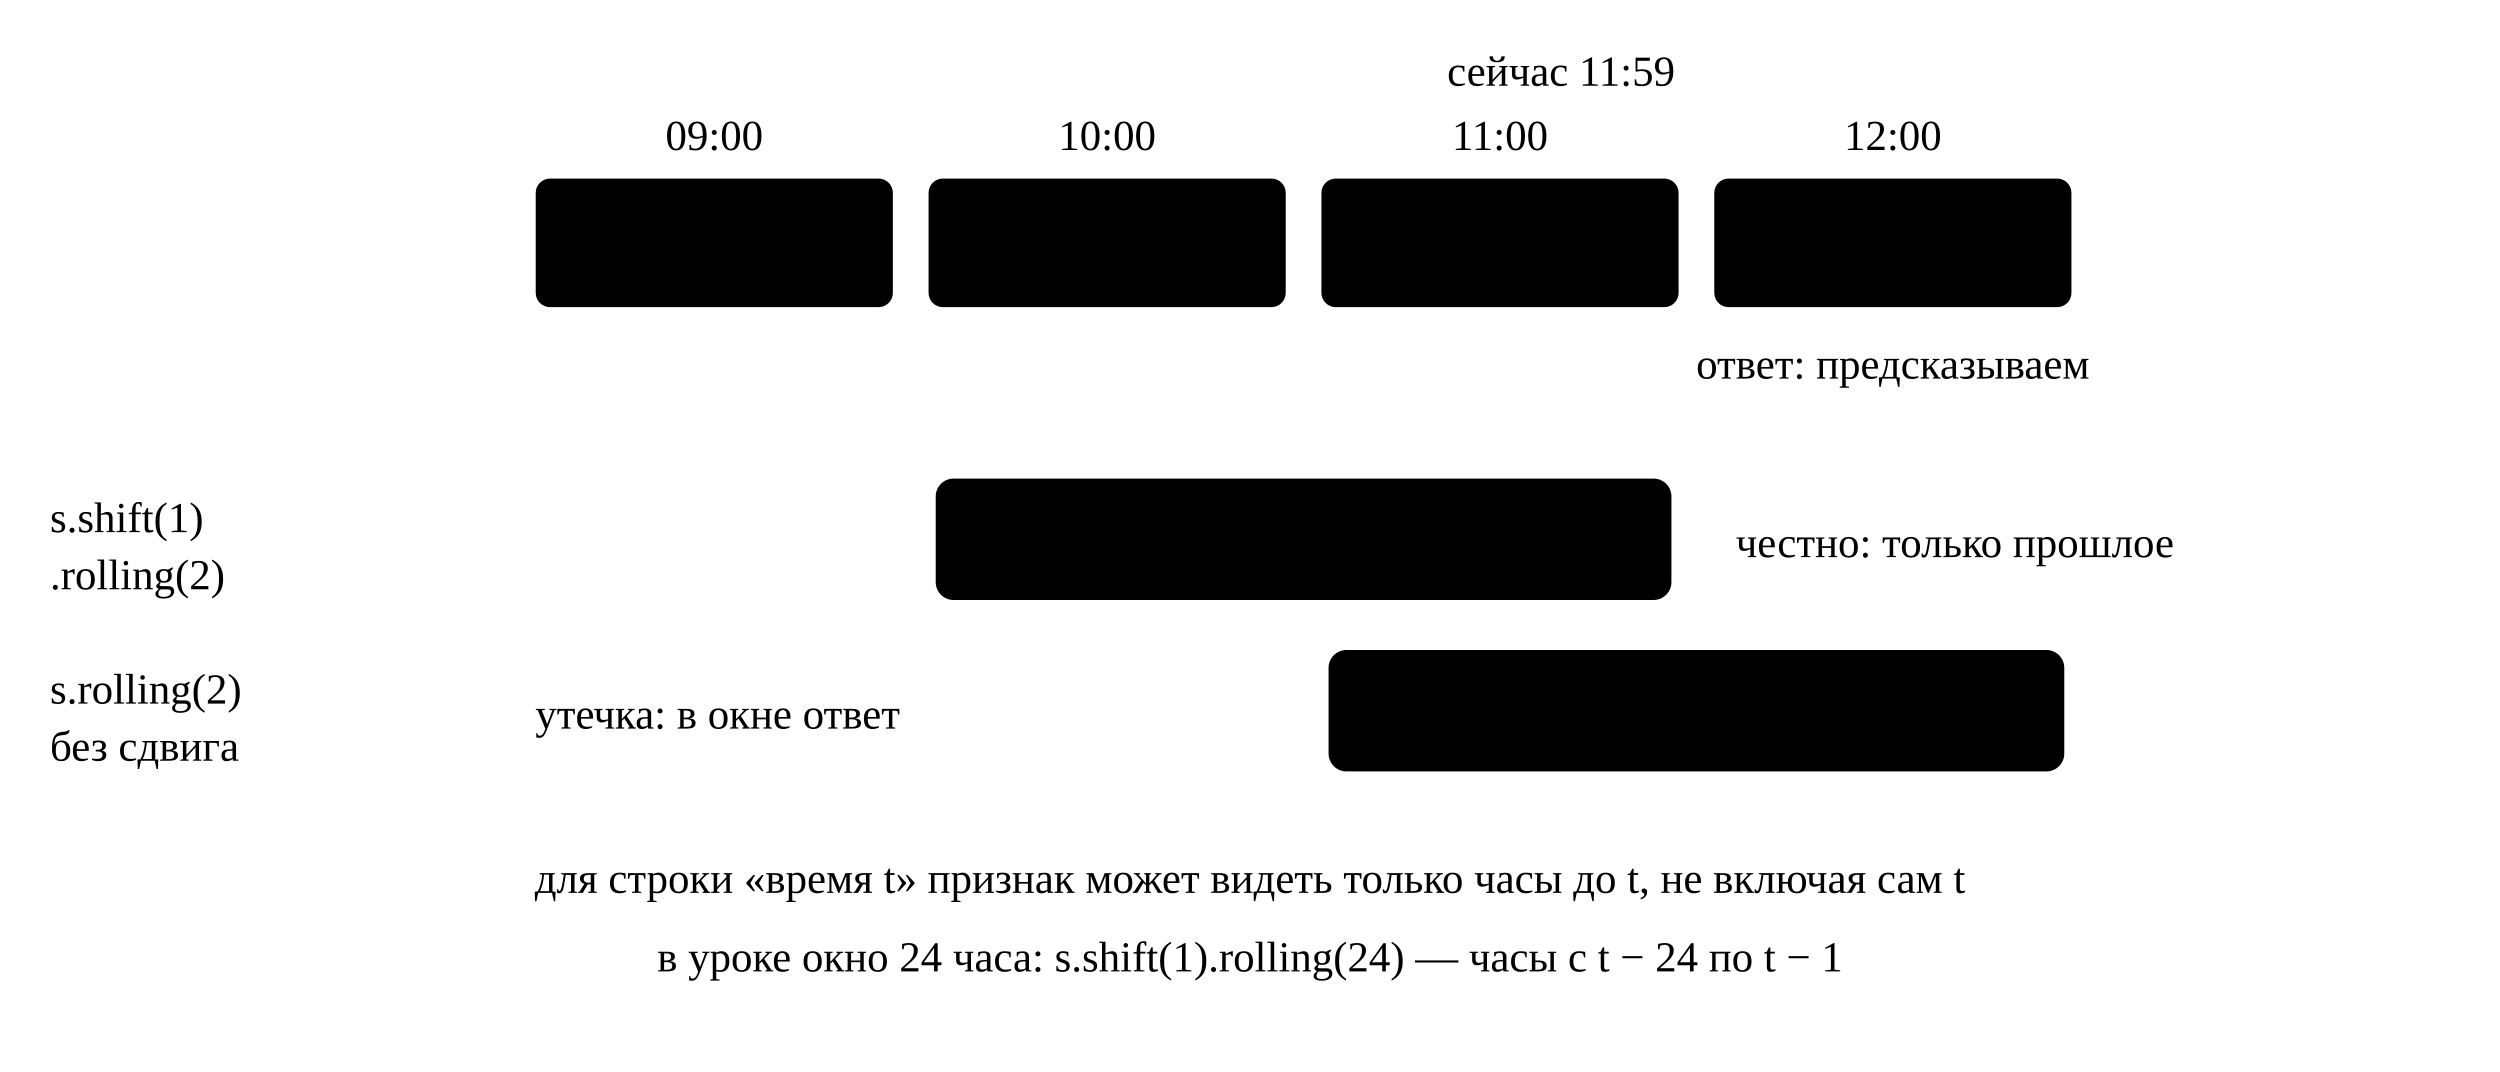
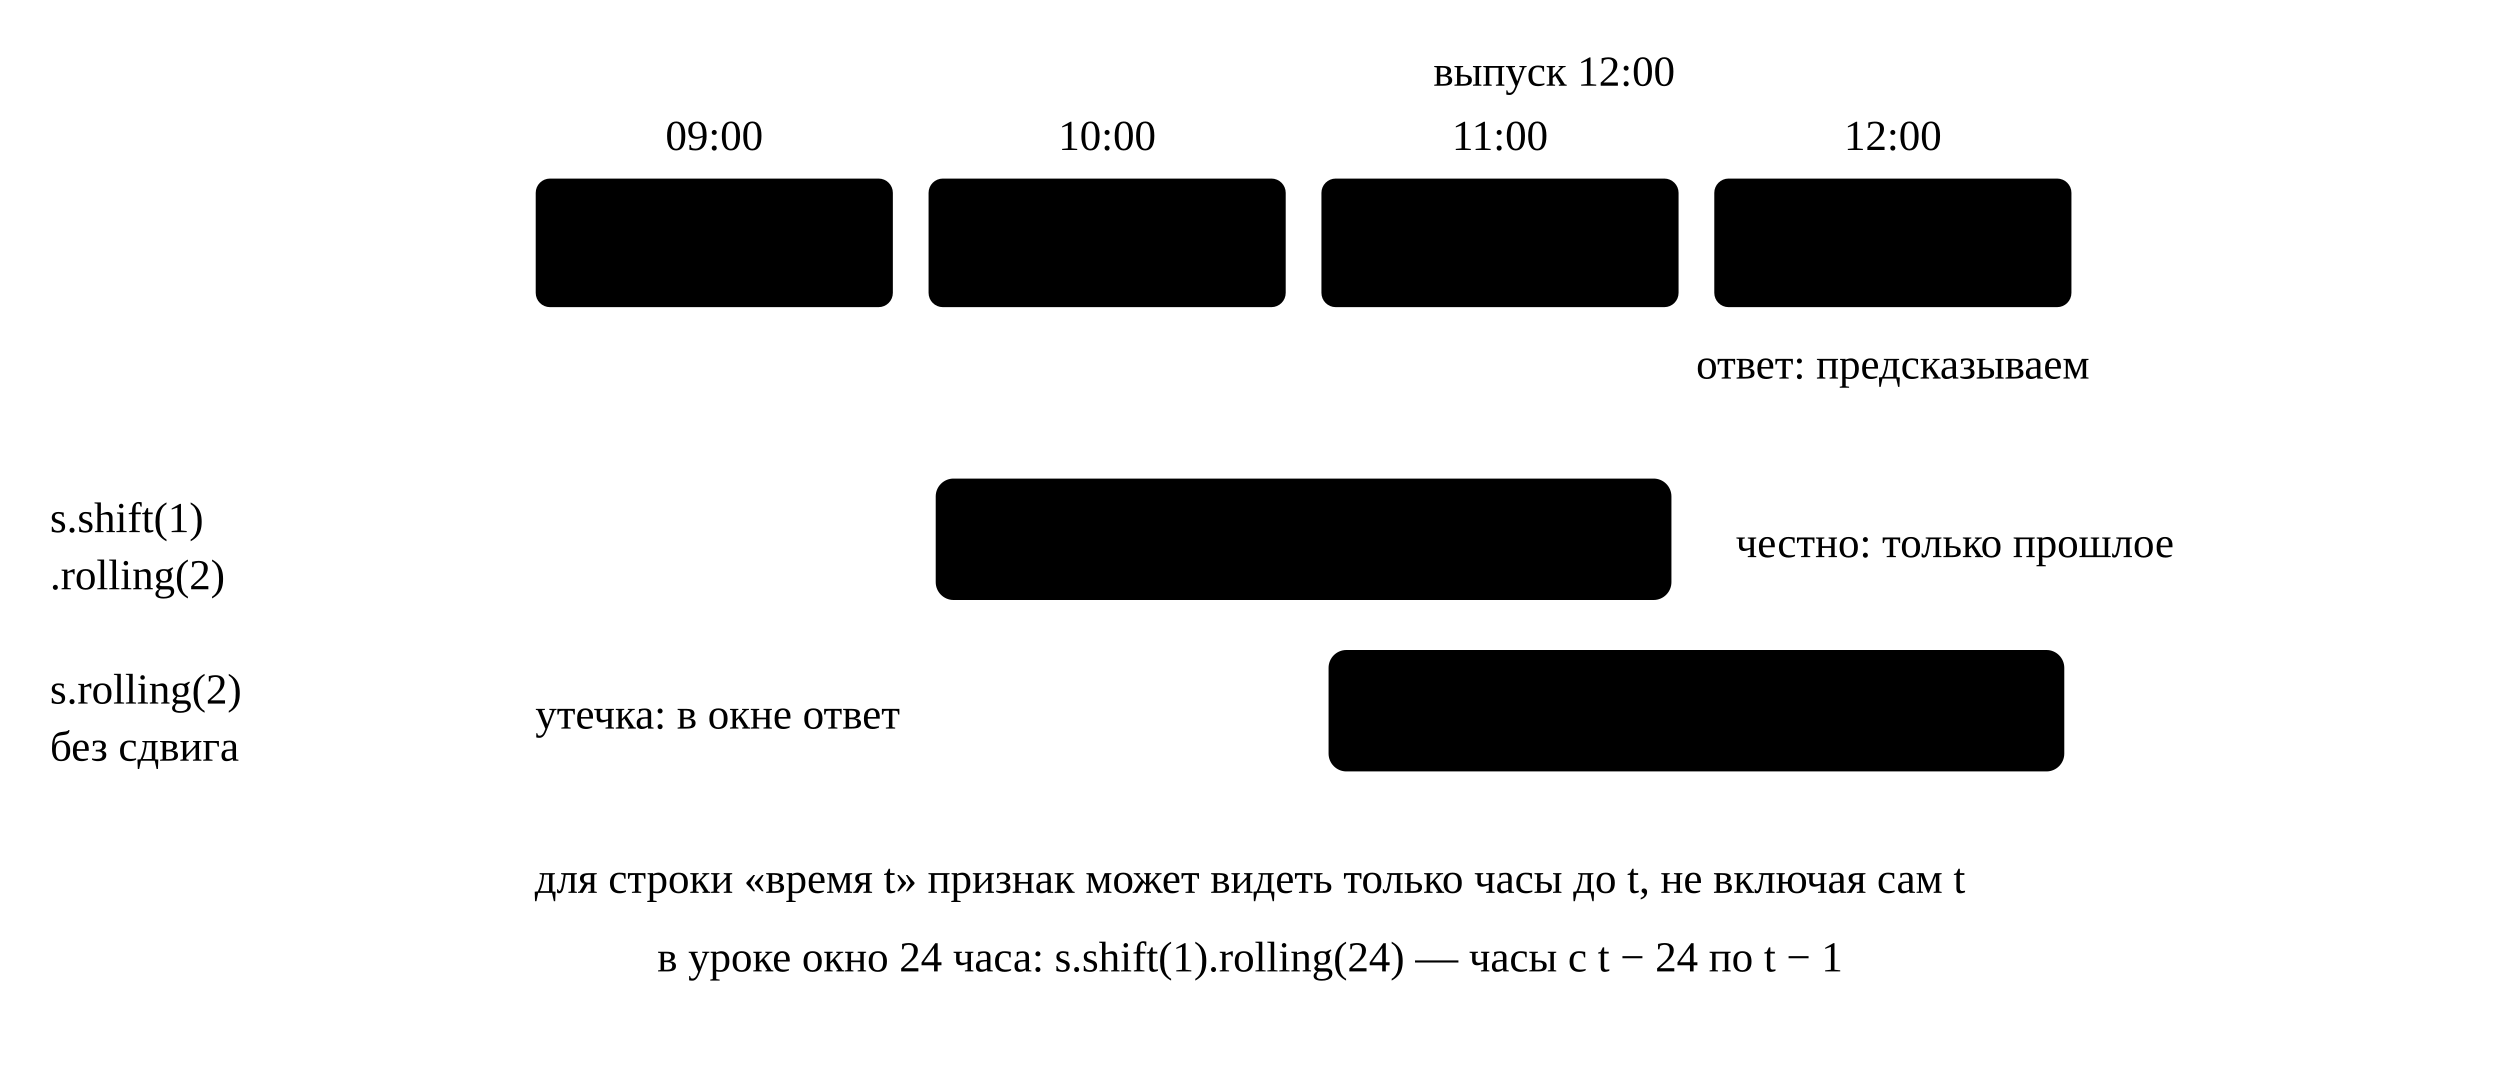
<svg xmlns="http://www.w3.org/2000/svg" viewBox="0 0 700 300" role="img" aria-labelledby="t-ts-roll-shift">
  <defs>
    <marker id="ah-ts-roll-shift" viewBox="0 0 10 10" refX="9" refY="5" markerWidth="7" markerHeight="7" orient="auto-start-reverse">
      <path class="ah" d="M0,0 L10,5 L0,10 z" />
    </marker>
  </defs>
  <rect class="box" x="150" y="50" width="100" height="36" rx="4" />
  <text class="ink b" x="200.0" y="74" text-anchor="middle">5</text>
  <text class="ink2 sm" x="200.0" y="42" text-anchor="middle">09:00</text>
  <rect class="box" x="260" y="50" width="100" height="36" rx="4" />
  <text class="ink b" x="310.0" y="74" text-anchor="middle">7</text>
  <text class="ink2 sm" x="310.0" y="42" text-anchor="middle">10:00</text>
  <rect class="box" x="370" y="50" width="100" height="36" rx="4" />
  <text class="ink b" x="420.0" y="74" text-anchor="middle">9</text>
  <text class="ink2 sm" x="420.0" y="42" text-anchor="middle">11:00</text>
  <rect class="box-warn" x="480" y="50" width="100" height="36" rx="4" />
  <text class="ink b" x="530.0" y="74" text-anchor="middle">11</text>
  <text class="warn sm b" x="530.0" y="42" text-anchor="middle">12:00</text>
  <text class="warn sm b" x="530.0" y="106" text-anchor="middle">ответ: предсказываем</text>
  <path class="ln dash" d="M475.0,26 L475.0,220" />
-   <text class="ink sm b" x="469.0" y="24" text-anchor="end">сейчас 11:59</text>
+   <text class="ink sm b" x="469.0" y="24" text-anchor="end">выпуск 12:00</text>
  <rect class="box-ok" x="262" y="134" width="206" height="34" rx="5" />
  <text class="ink b" x="365.0" y="156" text-anchor="middle">(7 + 9) / 2 = 8</text>
  <text class="ok sm b" x="14" y="149" text-anchor="start">s.shift(1)</text>
  <text class="ok sm b" x="14" y="165" text-anchor="start">.rolling(2)</text>
  <text class="ok sm b" x="486" y="156" text-anchor="start">честно: только прошлое</text>
  <rect class="box-err" x="372" y="182" width="206" height="34" rx="5" />
  <text class="ink b" x="475.0" y="204" text-anchor="middle">(9 + 11) / 2 = 10</text>
  <text class="err sm b" x="14" y="197" text-anchor="start">s.rolling(2)</text>
  <text class="err sm b" x="14" y="213" text-anchor="start">без сдвига</text>
  <text class="err sm b" x="252" y="204" text-anchor="end">утечка: в окне ответ</text>
  <text class="ink2 sm" x="350" y="250" text-anchor="middle">для строки «время t» признак может видеть только часы до t, не включая сам t</text>
  <text class="mut sm" x="350" y="272" text-anchor="middle">в уроке окно 24 часа: s.shift(1).rolling(24) — часы с t − 24 по t − 1</text>
</svg>
